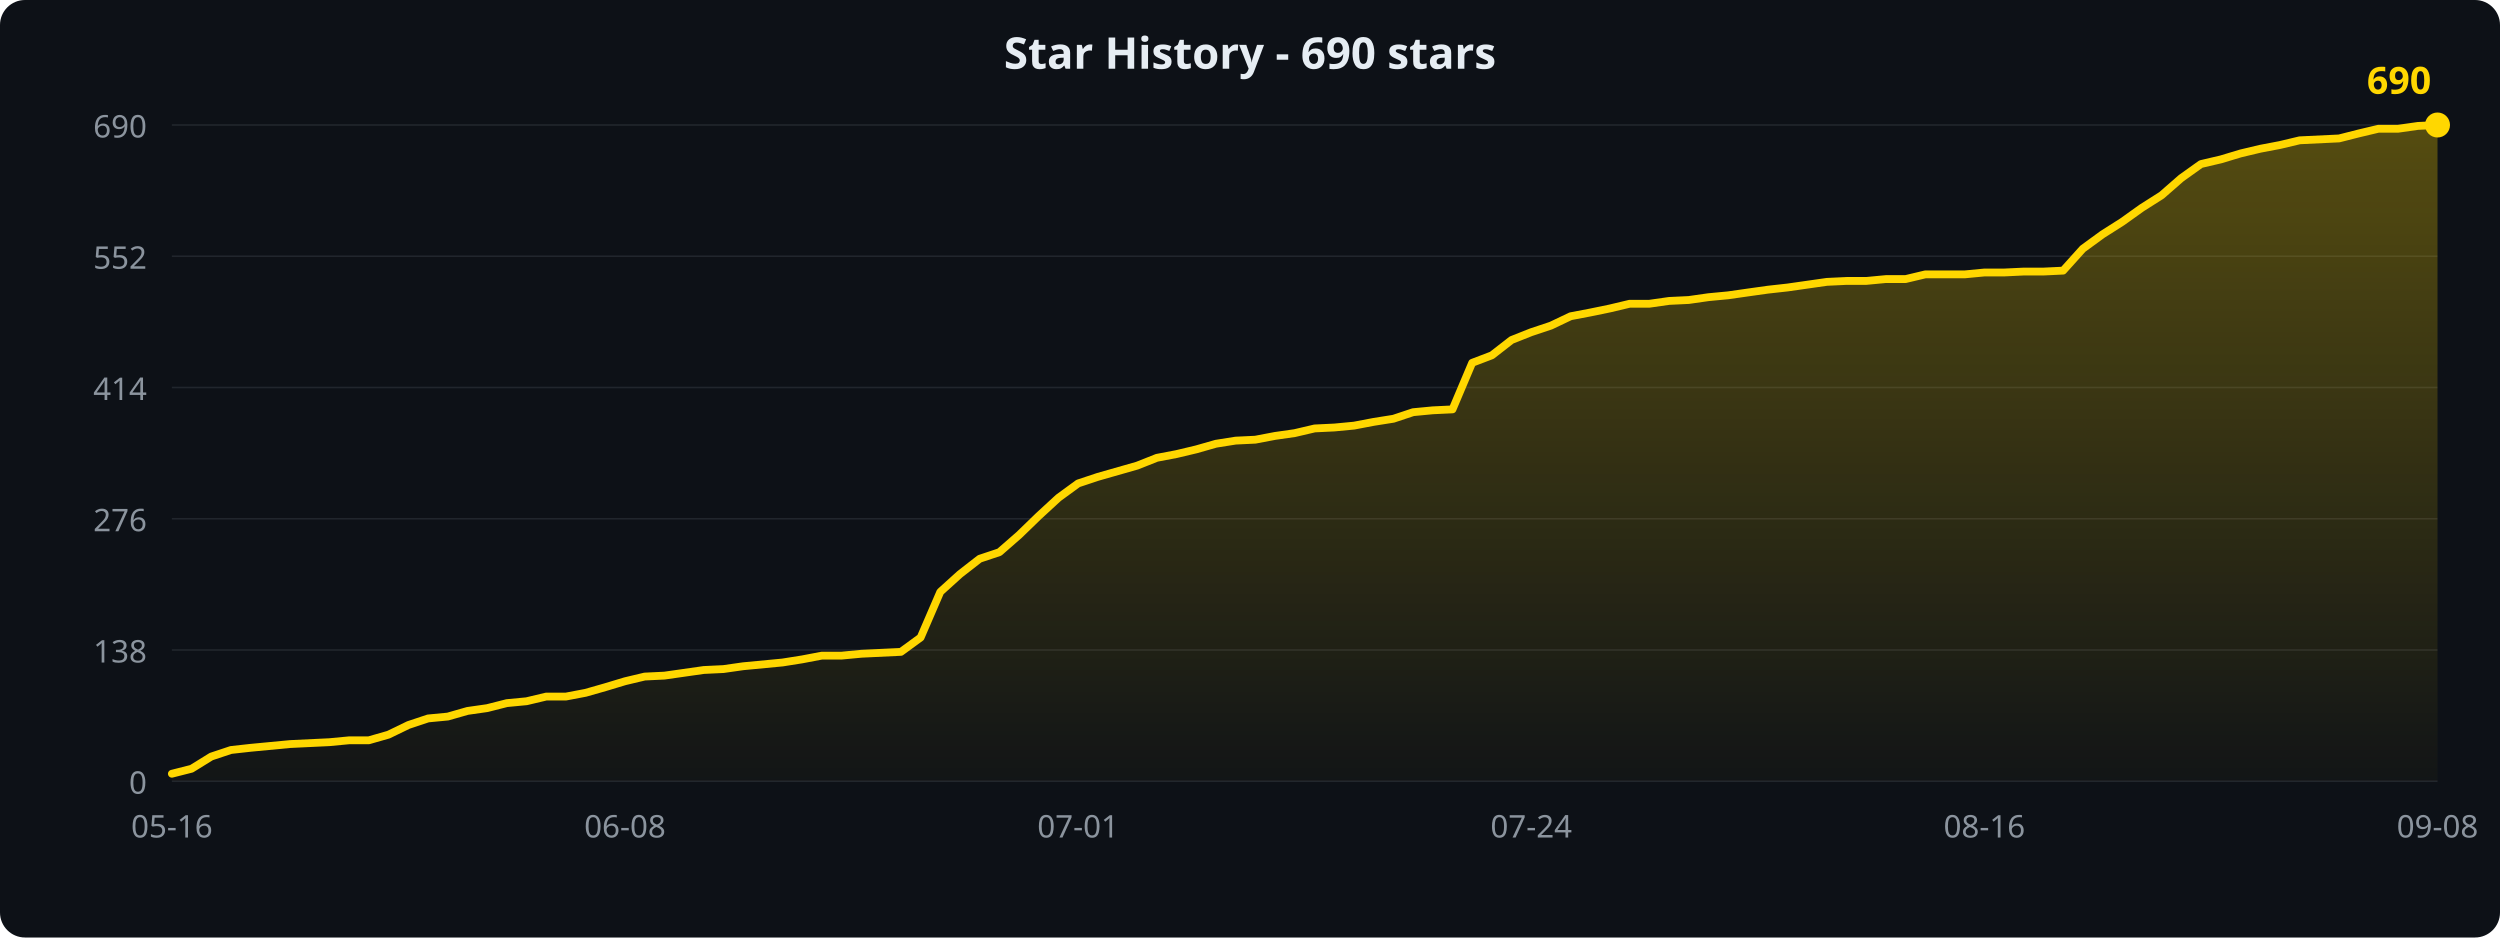
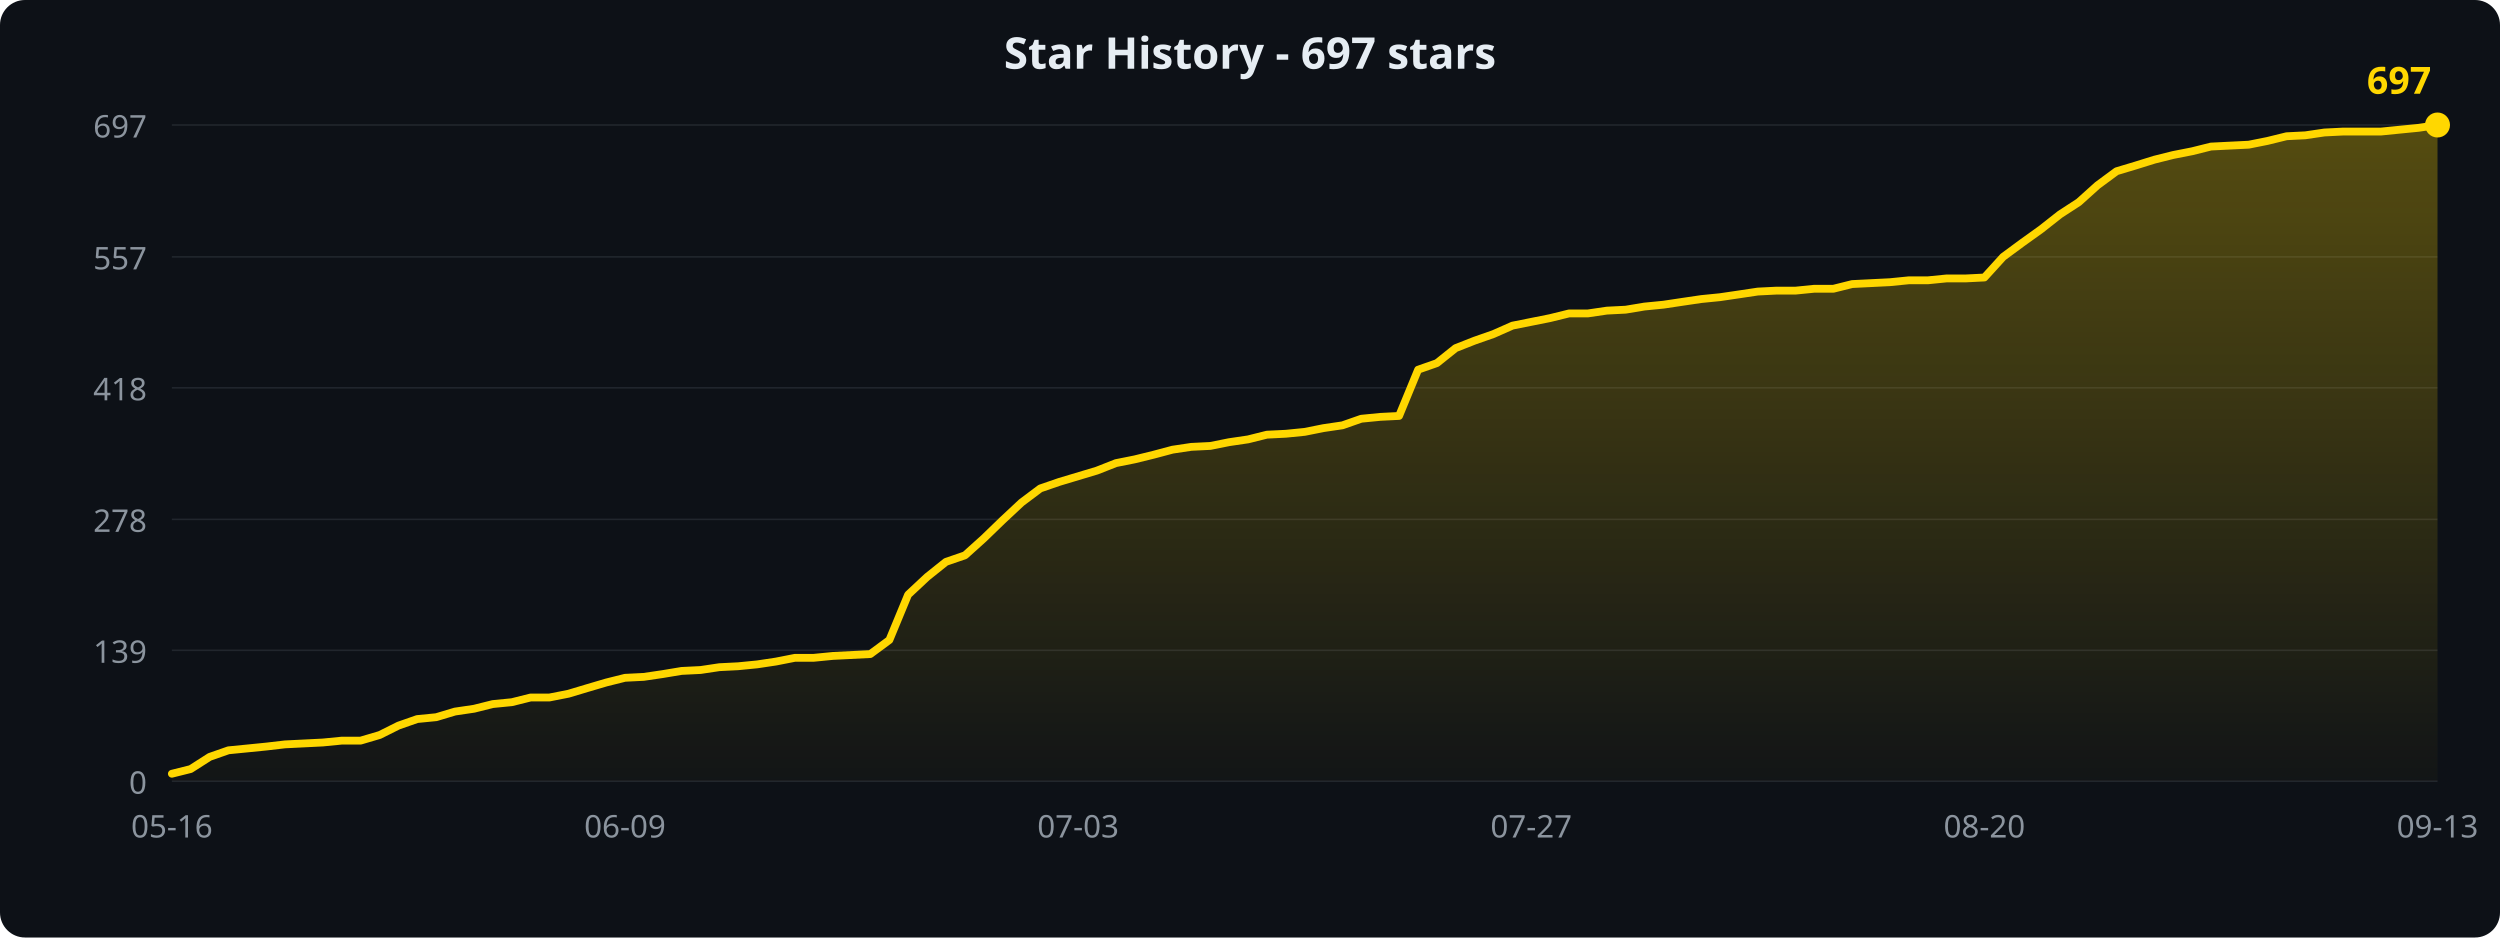
<svg xmlns="http://www.w3.org/2000/svg" viewBox="0 0 800 300" width="800" height="300">
  <defs>
    <linearGradient id="fill" x1="0" y1="0" x2="0" y2="1">
      <stop offset="0%" stop-color="#FFD700" stop-opacity="0.3" />
      <stop offset="100%" stop-color="#FFD700" stop-opacity="0.02" />
    </linearGradient>
  </defs>
  <rect width="800" height="300" rx="8" fill="#0d1117" />
  <text x="400.0" y="22" text-anchor="middle" fill="#e6edf3" font-family="system-ui,sans-serif" font-size="14" font-weight="600">
-     Star History - 690 stars
+     Star History - 697 stars
  </text>
  <line x1="55" y1="250.0" x2="780" y2="250.0" stroke="#21262d" stroke-width="0.5" />
  <text x="47" y="254.0" text-anchor="end" fill="#8b949e" font-family="system-ui,sans-serif" font-size="10">0</text>
-   <line x1="55" y1="208.0" x2="780" y2="208.0" stroke="#21262d" stroke-width="0.5" />
-   <text x="47" y="212.0" text-anchor="end" fill="#8b949e" font-family="system-ui,sans-serif" font-size="10">138</text>
-   <line x1="55" y1="166.0" x2="780" y2="166.0" stroke="#21262d" stroke-width="0.5" />
-   <text x="47" y="170.0" text-anchor="end" fill="#8b949e" font-family="system-ui,sans-serif" font-size="10">276</text>
-   <line x1="55" y1="124.0" x2="780" y2="124.0" stroke="#21262d" stroke-width="0.5" />
-   <text x="47" y="128.0" text-anchor="end" fill="#8b949e" font-family="system-ui,sans-serif" font-size="10">414</text>
-   <line x1="55" y1="82.0" x2="780" y2="82.0" stroke="#21262d" stroke-width="0.5" />
-   <text x="47" y="86.0" text-anchor="end" fill="#8b949e" font-family="system-ui,sans-serif" font-size="10">552</text>
+   <line x1="55" y1="208.1" x2="780" y2="208.1" stroke="#21262d" stroke-width="0.5" />
+   <text x="47" y="212.1" text-anchor="end" fill="#8b949e" font-family="system-ui,sans-serif" font-size="10">139</text>
+   <line x1="55" y1="166.2" x2="780" y2="166.2" stroke="#21262d" stroke-width="0.5" />
+   <text x="47" y="170.2" text-anchor="end" fill="#8b949e" font-family="system-ui,sans-serif" font-size="10">278</text>
+   <line x1="55" y1="124.1" x2="780" y2="124.1" stroke="#21262d" stroke-width="0.5" />
+   <text x="47" y="128.1" text-anchor="end" fill="#8b949e" font-family="system-ui,sans-serif" font-size="10">418</text>
+   <line x1="55" y1="82.2" x2="780" y2="82.2" stroke="#21262d" stroke-width="0.5" />
+   <text x="47" y="86.2" text-anchor="end" fill="#8b949e" font-family="system-ui,sans-serif" font-size="10">557</text>
  <line x1="55" y1="40.0" x2="780" y2="40.0" stroke="#21262d" stroke-width="0.5" />
-   <text x="47" y="44.0" text-anchor="end" fill="#8b949e" font-family="system-ui,sans-serif" font-size="10">690</text>
-   <polygon points="55.0,247.6 61.3,246.0 67.6,242.1 73.9,240.0 80.2,239.3 86.5,238.7 92.8,238.1 99.1,237.8 105.4,237.5 111.7,236.9 118.0,236.9 124.3,235.1 130.7,232.0 137.0,229.9 143.3,229.3 149.6,227.5 155.9,226.6 162.2,225.0 168.5,224.4 174.8,222.9 181.1,222.9 187.4,221.7 193.7,219.9 200.0,218.0 206.3,216.5 212.6,216.2 218.9,215.3 225.2,214.4 231.5,214.1 237.8,213.2 244.1,212.6 250.4,212.0 256.7,211.0 263.0,209.8 269.3,209.8 275.7,209.2 282.0,208.9 288.3,208.6 294.6,204.0 300.9,189.4 307.2,183.7 313.5,178.8 319.8,176.7 326.1,171.2 332.4,165.1 338.7,159.3 345.0,154.7 351.3,152.6 357.6,150.8 363.9,149.0 370.2,146.5 376.5,145.3 382.8,143.8 389.1,142.0 395.4,141.0 401.7,140.7 408.0,139.5 414.3,138.6 420.7,137.1 427.0,136.8 433.3,136.2 439.6,135.0 445.9,134.0 452.2,131.9 458.5,131.3 464.8,131.0 471.1,116.1 477.4,113.7 483.7,108.8 490.0,106.3 496.3,104.2 502.6,101.2 508.9,100.0 515.2,98.7 521.5,97.2 527.8,97.2 534.1,96.3 540.4,96.0 546.7,95.1 553.0,94.5 559.3,93.6 565.7,92.7 572.0,92.0 578.3,91.1 584.6,90.2 590.9,89.9 597.2,89.9 603.5,89.3 609.8,89.3 616.1,87.8 622.4,87.8 628.7,87.8 635.0,87.2 641.3,87.2 647.6,86.9 653.9,86.9 660.2,86.6 666.5,79.6 672.8,75.0 679.1,71.0 685.4,66.5 691.7,62.5 698.0,57.0 704.3,52.5 710.7,51.0 717.0,49.1 723.3,47.6 729.6,46.4 735.9,44.9 742.2,44.6 748.5,44.3 754.8,42.7 761.1,41.2 767.4,41.2 773.7,40.3 780.0,40.0 780.0,250.0 55.0,250.0" fill="url(#fill)" />
-   <polyline points="55.0,247.6 61.3,246.0 67.6,242.1 73.9,240.0 80.2,239.3 86.5,238.7 92.8,238.1 99.1,237.8 105.4,237.5 111.7,236.9 118.0,236.9 124.3,235.1 130.7,232.0 137.0,229.9 143.3,229.3 149.6,227.5 155.9,226.6 162.2,225.0 168.5,224.4 174.8,222.9 181.1,222.9 187.4,221.7 193.7,219.9 200.0,218.0 206.3,216.5 212.6,216.2 218.9,215.3 225.2,214.4 231.5,214.1 237.8,213.2 244.1,212.6 250.4,212.0 256.7,211.0 263.0,209.8 269.3,209.8 275.7,209.2 282.0,208.9 288.3,208.6 294.6,204.0 300.9,189.4 307.2,183.7 313.5,178.8 319.8,176.7 326.1,171.2 332.4,165.1 338.7,159.3 345.0,154.7 351.3,152.6 357.6,150.8 363.9,149.0 370.2,146.5 376.5,145.3 382.8,143.8 389.1,142.0 395.4,141.0 401.7,140.7 408.0,139.5 414.3,138.6 420.7,137.1 427.0,136.8 433.3,136.2 439.6,135.0 445.9,134.0 452.2,131.9 458.5,131.3 464.8,131.0 471.1,116.1 477.4,113.7 483.7,108.8 490.0,106.3 496.3,104.2 502.6,101.2 508.9,100.0 515.2,98.7 521.5,97.2 527.8,97.2 534.1,96.3 540.4,96.0 546.7,95.1 553.0,94.5 559.3,93.6 565.7,92.7 572.0,92.0 578.3,91.1 584.6,90.2 590.9,89.9 597.2,89.9 603.5,89.3 609.8,89.3 616.1,87.8 622.4,87.8 628.7,87.8 635.0,87.2 641.3,87.2 647.6,86.9 653.9,86.9 660.2,86.6 666.5,79.6 672.8,75.0 679.1,71.0 685.4,66.5 691.7,62.5 698.0,57.0 704.3,52.5 710.7,51.0 717.0,49.1 723.3,47.6 729.6,46.4 735.9,44.9 742.2,44.6 748.5,44.3 754.8,42.7 761.1,41.2 767.4,41.2 773.7,40.3 780.0,40.0" fill="none" stroke="#FFD700" stroke-width="2.5" stroke-linejoin="round" stroke-linecap="round" />
+   <text x="47" y="44.0" text-anchor="end" fill="#8b949e" font-family="system-ui,sans-serif" font-size="10">697</text>
+   <polygon points="55.0,247.6 61.0,246.1 67.1,242.2 73.1,240.1 79.2,239.5 85.2,238.9 91.2,238.2 97.3,237.9 103.3,237.6 109.4,237.0 115.4,237.0 121.5,235.2 127.5,232.2 133.5,230.1 139.6,229.5 145.6,227.7 151.7,226.8 157.7,225.3 163.8,224.7 169.8,223.2 175.8,223.2 181.9,222.0 187.9,220.2 194.0,218.4 200.0,216.9 206.0,216.6 212.1,215.7 218.1,214.7 224.2,214.4 230.2,213.5 236.2,213.2 242.3,212.6 248.3,211.7 254.4,210.5 260.4,210.5 266.5,209.9 272.5,209.6 278.5,209.3 284.6,204.8 290.6,190.3 296.7,184.6 302.7,179.8 308.8,177.7 314.8,172.3 320.8,166.5 326.9,160.8 332.9,156.3 339.0,154.2 345.0,152.4 351.0,150.6 357.1,148.2 363.1,147.0 369.2,145.5 375.2,143.9 381.2,143.0 387.3,142.7 393.3,141.5 399.4,140.6 405.4,139.1 411.5,138.8 417.5,138.2 423.5,137.0 429.6,136.1 435.6,134.0 441.7,133.4 447.7,133.1 453.8,118.3 459.8,116.2 465.8,111.4 471.9,109.0 477.9,106.9 484.0,104.2 490.0,103.0 496.0,101.8 502.1,100.3 508.1,100.3 514.2,99.4 520.2,99.1 526.2,98.1 532.3,97.5 538.3,96.6 544.4,95.7 550.4,95.1 556.5,94.2 562.5,93.3 568.5,93.0 574.6,93.0 580.6,92.4 586.7,92.4 592.7,90.9 598.8,90.6 604.8,90.3 610.8,89.7 616.9,89.7 622.9,89.1 629.0,89.1 635.0,88.8 641.0,82.2 647.1,77.7 653.1,73.4 659.2,68.6 665.2,64.7 671.2,59.3 677.3,54.8 683.3,53.0 689.4,51.1 695.4,49.6 701.5,48.4 707.5,46.9 713.5,46.6 719.6,46.3 725.6,45.1 731.7,43.6 737.7,43.3 743.8,42.4 749.8,42.1 755.8,42.1 761.9,42.1 767.9,41.5 774.0,40.9 780.0,40.0 780.0,250.0 55.0,250.0" fill="url(#fill)" />
+   <polyline points="55.0,247.6 61.0,246.1 67.1,242.2 73.1,240.1 79.2,239.5 85.2,238.9 91.2,238.2 97.3,237.9 103.3,237.6 109.4,237.0 115.4,237.0 121.5,235.2 127.5,232.2 133.5,230.1 139.6,229.5 145.6,227.7 151.7,226.8 157.7,225.3 163.8,224.7 169.8,223.2 175.8,223.2 181.9,222.0 187.9,220.2 194.0,218.4 200.0,216.9 206.0,216.6 212.1,215.7 218.1,214.7 224.2,214.4 230.2,213.5 236.2,213.2 242.3,212.6 248.3,211.7 254.4,210.5 260.4,210.5 266.5,209.9 272.5,209.6 278.5,209.3 284.6,204.8 290.6,190.3 296.7,184.6 302.7,179.8 308.8,177.7 314.8,172.3 320.8,166.5 326.9,160.8 332.9,156.3 339.0,154.2 345.0,152.4 351.0,150.6 357.1,148.2 363.1,147.0 369.2,145.5 375.2,143.9 381.2,143.0 387.3,142.7 393.3,141.5 399.4,140.6 405.4,139.1 411.5,138.8 417.5,138.2 423.5,137.0 429.6,136.1 435.6,134.0 441.7,133.4 447.7,133.1 453.8,118.3 459.8,116.2 465.8,111.4 471.9,109.0 477.9,106.9 484.0,104.2 490.0,103.0 496.0,101.8 502.1,100.3 508.1,100.3 514.2,99.4 520.2,99.1 526.2,98.1 532.3,97.5 538.3,96.6 544.4,95.7 550.4,95.1 556.5,94.2 562.5,93.3 568.5,93.0 574.6,93.0 580.6,92.4 586.7,92.4 592.7,90.9 598.8,90.6 604.8,90.3 610.8,89.7 616.9,89.7 622.9,89.1 629.0,89.1 635.0,88.8 641.0,82.2 647.1,77.7 653.1,73.4 659.2,68.6 665.2,64.7 671.2,59.3 677.3,54.8 683.3,53.0 689.4,51.1 695.4,49.6 701.5,48.4 707.5,46.9 713.5,46.6 719.6,46.3 725.6,45.1 731.7,43.6 737.7,43.3 743.8,42.4 749.8,42.1 755.8,42.1 761.9,42.1 767.9,41.5 774.0,40.9 780.0,40.0" fill="none" stroke="#FFD700" stroke-width="2.5" stroke-linejoin="round" stroke-linecap="round" />
  <text x="55.0" y="268" text-anchor="middle" fill="#8b949e" font-family="system-ui,sans-serif" font-size="10">05-16</text>
-   <text x="200.0" y="268" text-anchor="middle" fill="#8b949e" font-family="system-ui,sans-serif" font-size="10">06-08</text>
-   <text x="345.0" y="268" text-anchor="middle" fill="#8b949e" font-family="system-ui,sans-serif" font-size="10">07-01</text>
-   <text x="490.0" y="268" text-anchor="middle" fill="#8b949e" font-family="system-ui,sans-serif" font-size="10">07-24</text>
-   <text x="635.0" y="268" text-anchor="middle" fill="#8b949e" font-family="system-ui,sans-serif" font-size="10">08-16</text>
-   <text x="780.0" y="268" text-anchor="middle" fill="#8b949e" font-family="system-ui,sans-serif" font-size="10">09-08</text>
+   <text x="200.0" y="268" text-anchor="middle" fill="#8b949e" font-family="system-ui,sans-serif" font-size="10">06-09</text>
+   <text x="345.0" y="268" text-anchor="middle" fill="#8b949e" font-family="system-ui,sans-serif" font-size="10">07-03</text>
+   <text x="490.0" y="268" text-anchor="middle" fill="#8b949e" font-family="system-ui,sans-serif" font-size="10">07-27</text>
+   <text x="635.0" y="268" text-anchor="middle" fill="#8b949e" font-family="system-ui,sans-serif" font-size="10">08-20</text>
+   <text x="780.0" y="268" text-anchor="middle" fill="#8b949e" font-family="system-ui,sans-serif" font-size="10">09-13</text>
  <circle cx="780.0" cy="40.0" r="4" fill="#FFD700" />
-   <text x="778.0" y="30.0" text-anchor="end" fill="#FFD700" font-family="system-ui,sans-serif" font-size="12" font-weight="600">690</text>
+   <text x="778.0" y="30.0" text-anchor="end" fill="#FFD700" font-family="system-ui,sans-serif" font-size="12" font-weight="600">697</text>
</svg>
